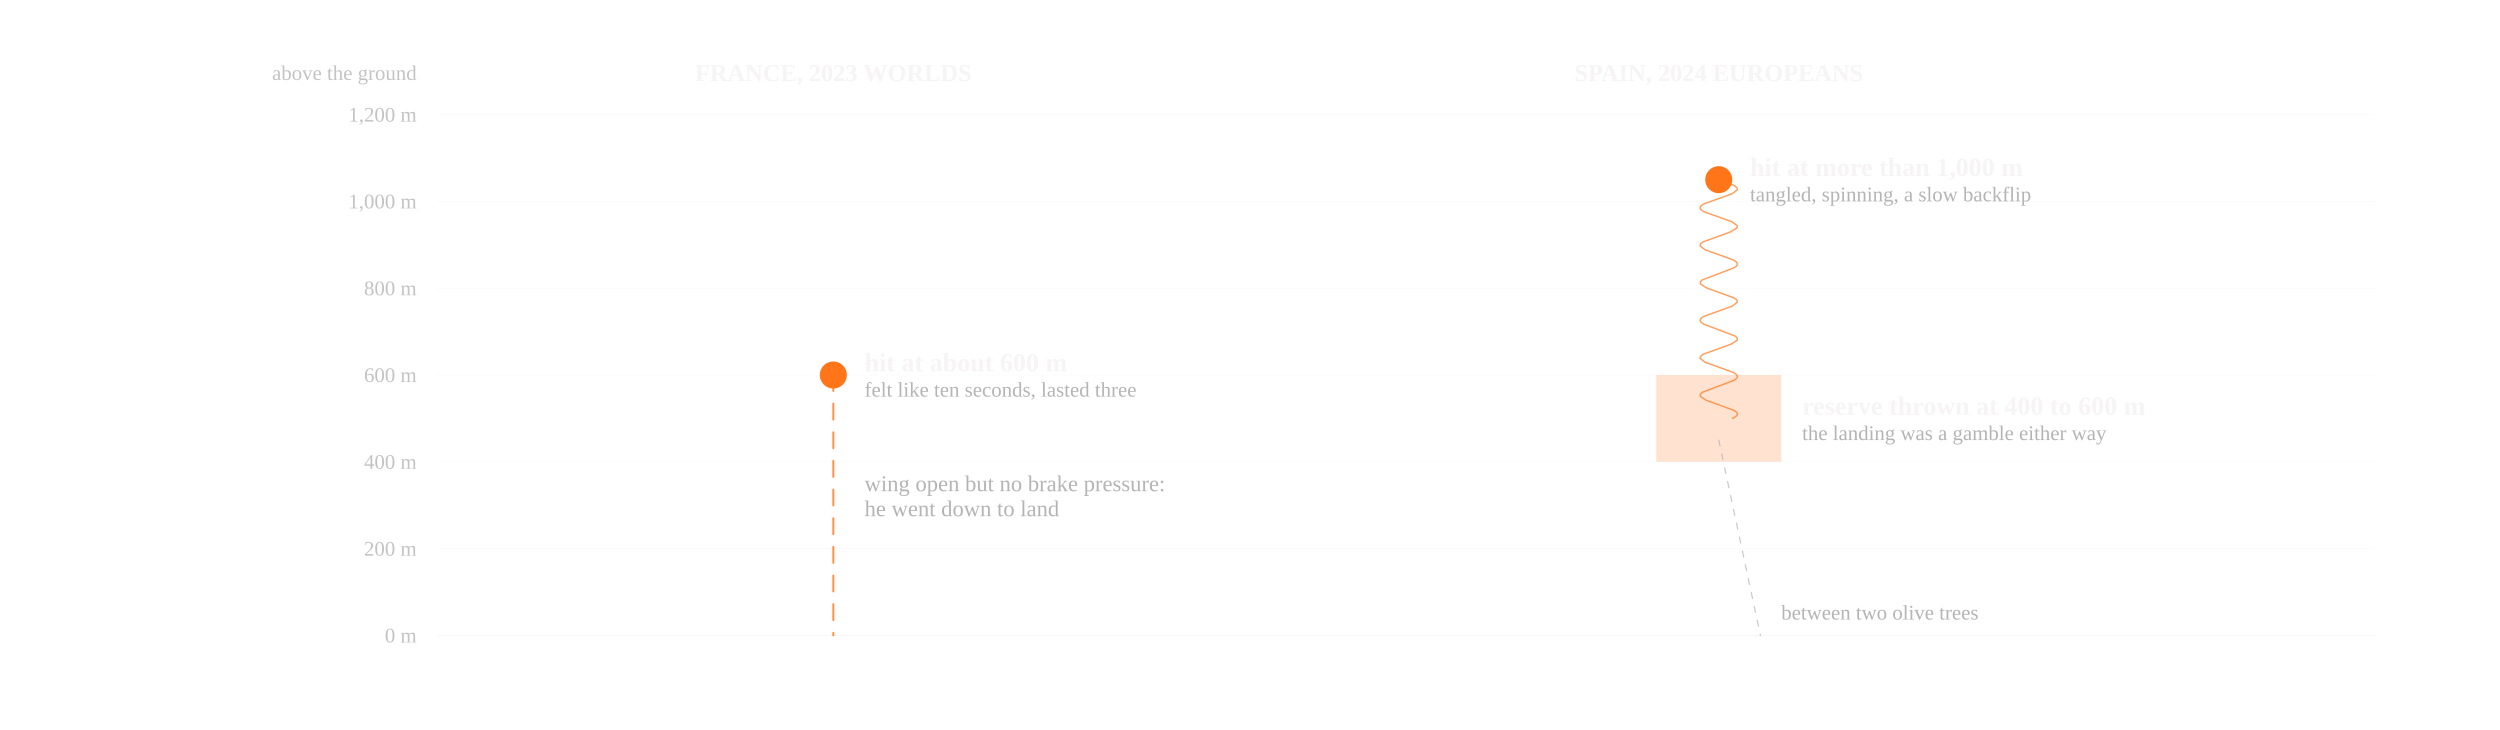
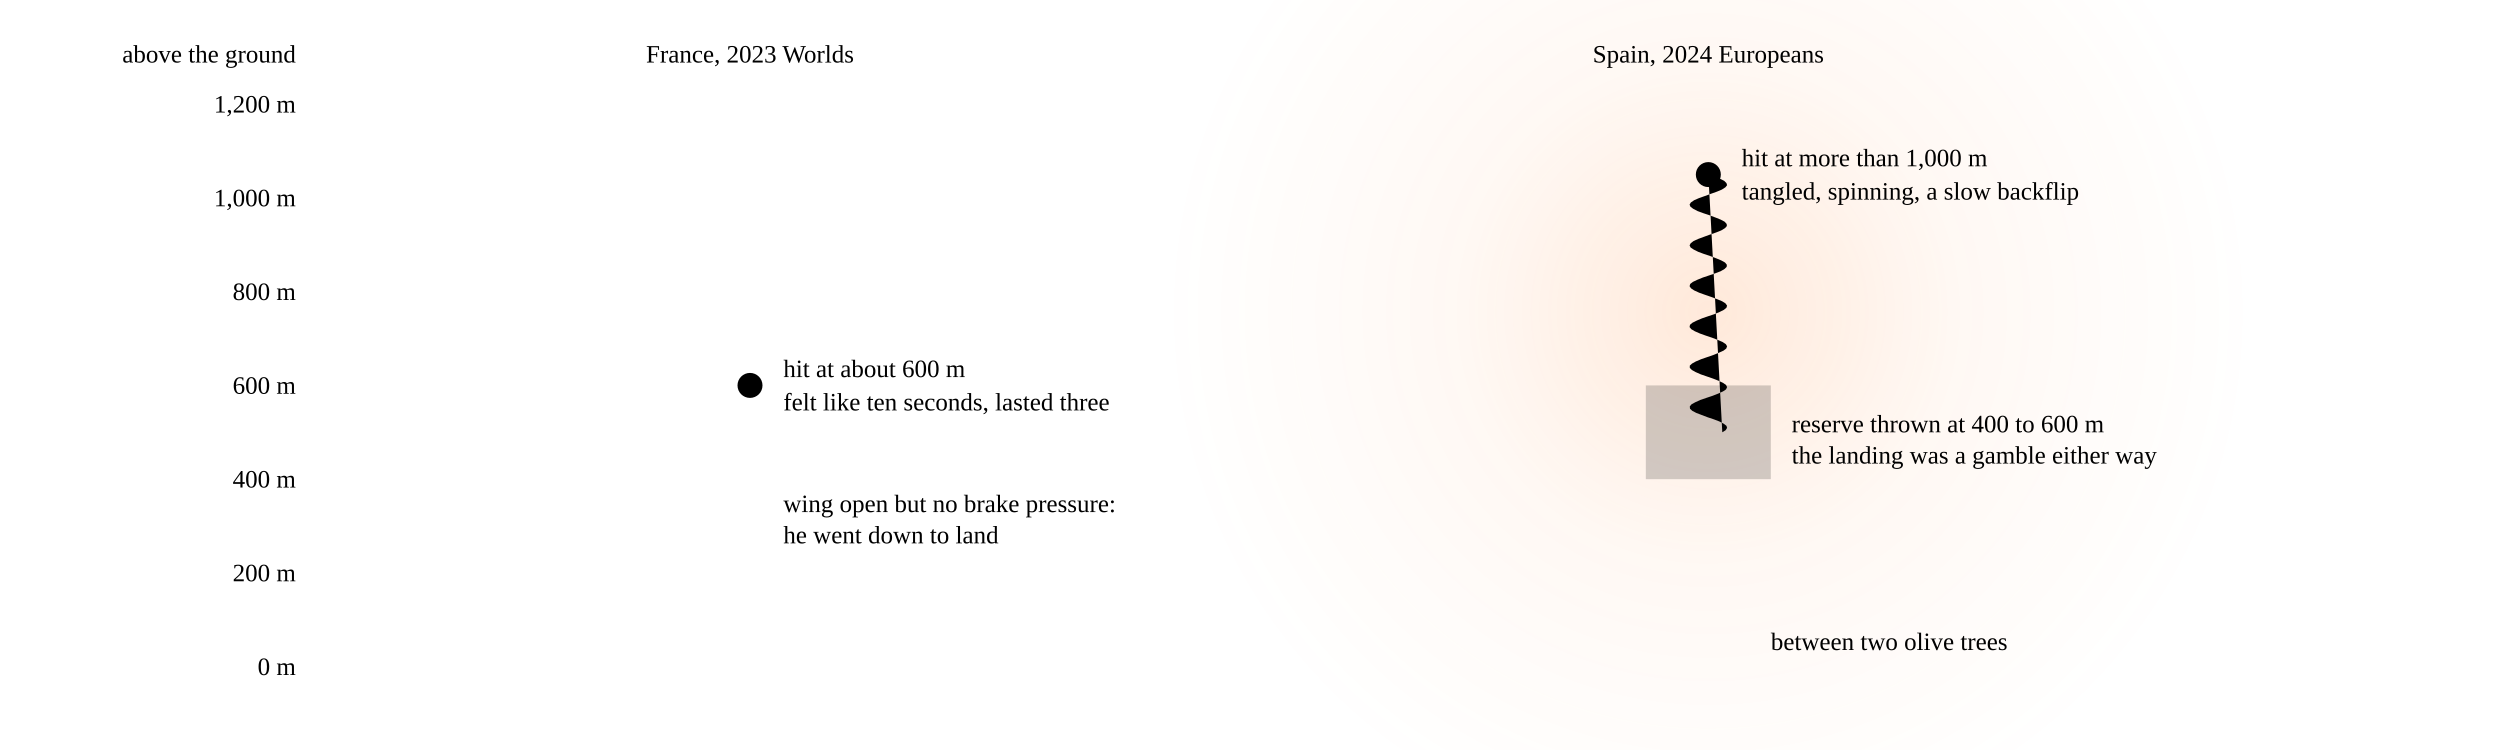
- <svg xmlns="http://www.w3.org/2000/svg" viewBox="0 0 2400 700">
-   <polyline points="420,610 2280,610" fill="none" stroke="#b4b4b4" stroke-width="0.6" vector-effect="non-scaling-stroke" stroke-linejoin="round" stroke-opacity="0.2" stroke-linecap="round" />
-   <polyline points="420,526.7 2280,526.7" fill="none" stroke="#b4b4b4" stroke-width="0.6" vector-effect="non-scaling-stroke" stroke-linejoin="round" stroke-opacity="0.1" stroke-linecap="round" />
-   <polyline points="420,443.3 2280,443.3" fill="none" stroke="#b4b4b4" stroke-width="0.6" vector-effect="non-scaling-stroke" stroke-linejoin="round" stroke-opacity="0.1" stroke-linecap="round" />
-   <polyline points="420,360 2280,360" fill="none" stroke="#b4b4b4" stroke-width="0.6" vector-effect="non-scaling-stroke" stroke-linejoin="round" stroke-opacity="0.1" stroke-linecap="round" />
-   <polyline points="420,276.7 2280,276.7" fill="none" stroke="#b4b4b4" stroke-width="0.6" vector-effect="non-scaling-stroke" stroke-linejoin="round" stroke-opacity="0.1" stroke-linecap="round" />
-   <polyline points="420,193.3 2280,193.3" fill="none" stroke="#b4b4b4" stroke-width="0.6" vector-effect="non-scaling-stroke" stroke-linejoin="round" stroke-opacity="0.1" stroke-linecap="round" />
-   <polyline points="420,110 2280,110" fill="none" stroke="#b4b4b4" stroke-width="0.6" vector-effect="non-scaling-stroke" stroke-linejoin="round" stroke-opacity="0.1" stroke-linecap="round" />
-   <polyline points="800,360 800,610" fill="none" stroke="var(--orange,#ff7517)" stroke-width="1.9" vector-effect="non-scaling-stroke" stroke-linejoin="round" stroke-opacity="0.8" stroke-dasharray="15.3 12.2" stroke-linecap="round" />
-   <polyline points="1650,172.5 1665.2,178.3 1667.5,180.2 1667.9,182.1 1662.8,186 1636,195.6 1633,197.5 1632,199.5 1633,201.4 1635.8,203.3 1662.6,212.9 1667.9,216.8 1667.6,218.7 1661.4,222.6 1634.9,232.2 1632.5,234.1 1632.1,236.1 1637.1,239.9 1663.9,249.5 1666.9,251.5 1668,253.4 1667.1,255.3 1664.3,257.2 1634,268.8 1632.2,270.7 1632.4,272.6 1638.4,276.5 1665,286.1 1667.4,288 1667.9,290 1663.1,293.8 1636.3,303.5 1633.2,305.4 1632,307.3 1632.8,309.2 1635.6,311.2 1665.9,322.7 1667.8,324.6 1667.7,326.6 1661.8,330.4 1635.2,340 1632.6,342 1632,343.9 1636.7,347.7 1663.6,357.4 1666.7,359.3 1668,361.2 1667.2,363.2 1664.6,365.1 1634.2,376.6 1632.2,378.6 1632.3,380.5 1638.1,384.3 1664.7,394 1667.3,395.9 1668,397.8 1666.6,399.7 1663.4,401.7" fill="none" stroke="var(--orange,#ff7517)" stroke-width="1.4" vector-effect="non-scaling-stroke" stroke-linejoin="round" stroke-opacity="0.7" stroke-linecap="round" />
-   <rect x="1590" y="360" width="120" height="83.3" fill="var(--orange,#ff7517)" fill-opacity="0.2" />
-   <polyline points="1650,422.5 1690,610" fill="none" stroke="#b4b4b4" stroke-width="1.2" vector-effect="non-scaling-stroke" stroke-linejoin="round" stroke-opacity="0.7" stroke-dasharray="5.8 7.8" stroke-linecap="round" />
-   <circle cx="800" cy="360" r="13" fill="var(--orange,#ff7517)" />
-   <circle cx="1650" cy="172.5" r="13" fill="var(--orange,#ff7517)" />
-   <text x="400" y="610" text-anchor="end" dominant-baseline="central" font-family="var(--font-body,'DM Sans',sans-serif)" font-size="20" font-weight="400" fill="#b4b4b4" fill-opacity="0.8">0 m</text>
-   <text x="400" y="526.7" text-anchor="end" dominant-baseline="central" font-family="var(--font-body,'DM Sans',sans-serif)" font-size="20" font-weight="400" fill="#b4b4b4" fill-opacity="0.8">200 m</text>
-   <text x="400" y="443.3" text-anchor="end" dominant-baseline="central" font-family="var(--font-body,'DM Sans',sans-serif)" font-size="20" font-weight="400" fill="#b4b4b4" fill-opacity="0.8">400 m</text>
-   <text x="400" y="360" text-anchor="end" dominant-baseline="central" font-family="var(--font-body,'DM Sans',sans-serif)" font-size="20" font-weight="400" fill="#b4b4b4" fill-opacity="0.8">600 m</text>
-   <text x="400" y="276.7" text-anchor="end" dominant-baseline="central" font-family="var(--font-body,'DM Sans',sans-serif)" font-size="20" font-weight="400" fill="#b4b4b4" fill-opacity="0.8">800 m</text>
-   <text x="400" y="193.3" text-anchor="end" dominant-baseline="central" font-family="var(--font-body,'DM Sans',sans-serif)" font-size="20" font-weight="400" fill="#b4b4b4" fill-opacity="0.8">1,000 m</text>
-   <text x="400" y="110" text-anchor="end" dominant-baseline="central" font-family="var(--font-body,'DM Sans',sans-serif)" font-size="20" font-weight="400" fill="#b4b4b4" fill-opacity="0.8">1,200 m</text>
-   <text x="400" y="70" text-anchor="end" dominant-baseline="central" font-family="var(--font-body,'DM Sans',sans-serif)" font-size="20" font-weight="400" fill="#b4b4b4" fill-opacity="0.8">above the ground</text>
-   <text x="800" y="70" text-anchor="middle" dominant-baseline="central" font-family="var(--font-body,'DM Sans',sans-serif)" font-size="23.4" font-weight="600" fill="var(--white,#f6f4f4)">FRANCE, 2023 WORLDS</text>
-   <text x="830" y="348" text-anchor="start" dominant-baseline="central" font-family="var(--font-body,'DM Sans',sans-serif)" font-size="25" font-weight="600" fill="var(--white,#f6f4f4)">hit at about 600 m</text>
-   <text x="830" y="374" text-anchor="start" dominant-baseline="central" font-family="var(--font-body,'DM Sans',sans-serif)" font-size="20" font-weight="400" fill="#b4b4b4">felt like ten seconds, lasted three</text>
-   <text x="830" y="464.2" text-anchor="start" dominant-baseline="central" font-family="var(--font-body,'DM Sans',sans-serif)" font-size="21.7" font-weight="400" fill="#b4b4b4">wing open but no brake pressure:</text>
-   <text x="830" y="488.2" text-anchor="start" dominant-baseline="central" font-family="var(--font-body,'DM Sans',sans-serif)" font-size="21.7" font-weight="400" fill="#b4b4b4">he went down to land</text>
-   <text x="1650" y="70" text-anchor="middle" dominant-baseline="central" font-family="var(--font-body,'DM Sans',sans-serif)" font-size="23.4" font-weight="600" fill="var(--white,#f6f4f4)">SPAIN, 2024 EUROPEANS</text>
-   <text x="1680" y="160.5" text-anchor="start" dominant-baseline="central" font-family="var(--font-body,'DM Sans',sans-serif)" font-size="25" font-weight="600" fill="var(--white,#f6f4f4)">hit at more than 1,000 m</text>
-   <text x="1680" y="186.5" text-anchor="start" dominant-baseline="central" font-family="var(--font-body,'DM Sans',sans-serif)" font-size="20" font-weight="400" fill="#b4b4b4">tangled, spinning, a slow backflip</text>
-   <text x="1730" y="389.7" text-anchor="start" dominant-baseline="central" font-family="var(--font-body,'DM Sans',sans-serif)" font-size="25" font-weight="600" fill="var(--white,#f6f4f4)">reserve thrown at 400 to 600 m</text>
-   <text x="1730" y="415.7" text-anchor="start" dominant-baseline="central" font-family="var(--font-body,'DM Sans',sans-serif)" font-size="20" font-weight="400" fill="#b4b4b4">the landing was a gamble either way</text>
-   <text x="1710" y="588" text-anchor="start" dominant-baseline="central" font-family="var(--font-body,'DM Sans',sans-serif)" font-size="20" font-weight="400" fill="#b4b4b4">between two olive trees</text>
+ <svg xmlns="http://www.w3.org/2000/svg" class="dk dk-cq-heights" viewBox="0 0 1200 360" role="img" aria-labelledby="dk-cq-heights-t dk-cq-heights-d">
+   <defs>
+     <radialGradient id="dk-cq-heights-glow">
+       <stop offset="0" stop-color="#ff7517" stop-opacity=".16" />
+       <stop offset=".45" stop-color="#ff7517" stop-opacity=".05" />
+       <stop offset="1" stop-color="#ff7517" stop-opacity="0" />
+     </radialGradient>
+   </defs>
+   <circle cx="820" cy="150" r="260" fill="url(#dk-cq-heights-glow)" />
+   <path class="h" d="M150,320 L1160,320" />
+   <text x="142" y="324" class="tb" text-anchor="end">0 m</text>
+   <path class="g" d="M150,275 L1160,275" />
+   <text x="142" y="279" class="tb" text-anchor="end">200 m</text>
+   <path class="g" d="M150,230 L1160,230" />
+   <text x="142" y="234" class="tb" text-anchor="end">400 m</text>
+   <path class="g" d="M150,185 L1160,185" />
+   <text x="142" y="189" class="tb" text-anchor="end">600 m</text>
+   <path class="g" d="M150,140 L1160,140" />
+   <text x="142" y="144" class="tb" text-anchor="end">800 m</text>
+   <path class="g" d="M150,95 L1160,95" />
+   <text x="142" y="99" class="tb" text-anchor="end">1,000 m</text>
+   <path class="g" d="M150,50 L1160,50" />
+   <text x="142" y="54" class="tb" text-anchor="end">1,200 m</text>
+   <text x="142" y="30" class="tb" text-anchor="end">above the ground</text>
+   <text x="360" y="30" class="lab" text-anchor="middle">France, 2023 Worlds</text>
+   <path class="a" d="M360,185 L360,320" style="stroke-dasharray:5 4" />
+   <circle class="fa" cx="360" cy="185" r="6" />
+   <text x="376" y="181" class="tv">hit at about 600 m</text>
+   <text x="376" y="197" class="sub">felt like ten seconds, lasted three</text>
+   <text x="376" y="245.8" class="sub">wing open but no brake pressure:</text>
+   <text x="376" y="260.8" class="sub">he went down to land</text>
+   <text x="820" y="30" class="lab" text-anchor="middle">Spain, 2024 Europeans</text>
+   <circle class="fa" cx="820" cy="83.8" r="6" />
+   <text x="836" y="79.8" class="tv">hit at more than 1,000 m</text>
+   <text x="836" y="95.8" class="sub">tangled, spinning, a slow backflip</text>
+   <path class="a" d="M820,83.8 L822.9,84.8 L825.6,85.8 L827.6,86.8 L828.7,87.9 L829,88.9 L828.2,89.9 L826.5,91 L824.1,92 L821.3,93 L818.3,94.1 L815.5,95.1 L813.2,96.1 L811.6,97.2 L811,98.2 L811.4,99.2 L812.7,100.2 L814.8,101.3 L817.5,102.3 L820.5,103.3 L823.4,104.4 L825.9,105.4 L827.8,106.4 L828.8,107.5 L828.9,108.5 L828,109.5 L826.2,110.6 L823.7,111.6 L820.8,112.6 L817.8,113.7 L815.1,114.7 L812.9,115.7 L811.5,116.8 L811,117.8 L811.5,118.8 L813,119.8 L815.2,120.9 L817.9,121.9 L820.9,122.9 L823.8,124 L826.2,125 L828,126 L828.9,127.1 L828.8,128.1 L827.8,129.1 L825.9,130.2 L823.3,131.2 L820.4,132.2 L817.4,133.2 L814.7,134.3 L812.6,135.3 L811.3,136.3 L811,137.4 L811.7,138.4 L813.2,139.4 L815.6,140.5 L818.4,141.5 L821.3,142.5 L824.2,143.6 L826.6,144.6 L828.2,145.6 L829,146.7 L828.7,147.7 L827.5,148.7 L825.5,149.7 L822.9,150.8 L819.9,151.8 L817,152.8 L814.4,153.9 L812.4,154.9 L811.2,155.9 L811,157 L811.8,158 L813.5,159 L816,160.1 L818.8,161.1 L821.8,162.1 L824.6,163.2 L826.9,164.2 L828.4,165.2 L829,166.2 L828.6,167.3 L827.3,168.3 L825.1,169.3 L822.4,170.4 L819.5,171.4 L816.6,172.4 L814,173.5 L812.2,174.5 L811.1,175.5 L811.1,176.6 L812.1,177.6 L813.9,178.6 L816.4,179.7 L819.3,180.7 L822.2,181.7 L825,182.8 L827.1,183.8 L828.5,184.8 L829,185.8 L828.5,186.9 L827,187.9 L824.8,188.9 L822,190 L819,191 L816.1,192 L813.7,193.1 L811.9,194.1 L811.1,195.1 L811.2,196.2 L812.3,197.2 L814.2,198.2 L816.8,199.2 L819.7,200.3 L822.7,201.3 L825.3,202.3 L827.4,203.4 L828.7,204.4 L829,205.4 L828.3,206.5 L826.7,207.5" />
+   <rect class="fa" x="790" y="185" width="60" height="45" style="fill-opacity:0.18" />
+   <text x="860" y="207.5" class="val">reserve thrown at 400 to 600 m</text>
+   <text x="860" y="222.5" class="sub">the landing was a gamble either way</text>
+   <path class="d" d="M820,218.8 L840,320" style="stroke-dasharray:3 4" />
+   <text x="850" y="312" class="sub">between two olive trees</text>
</svg>
